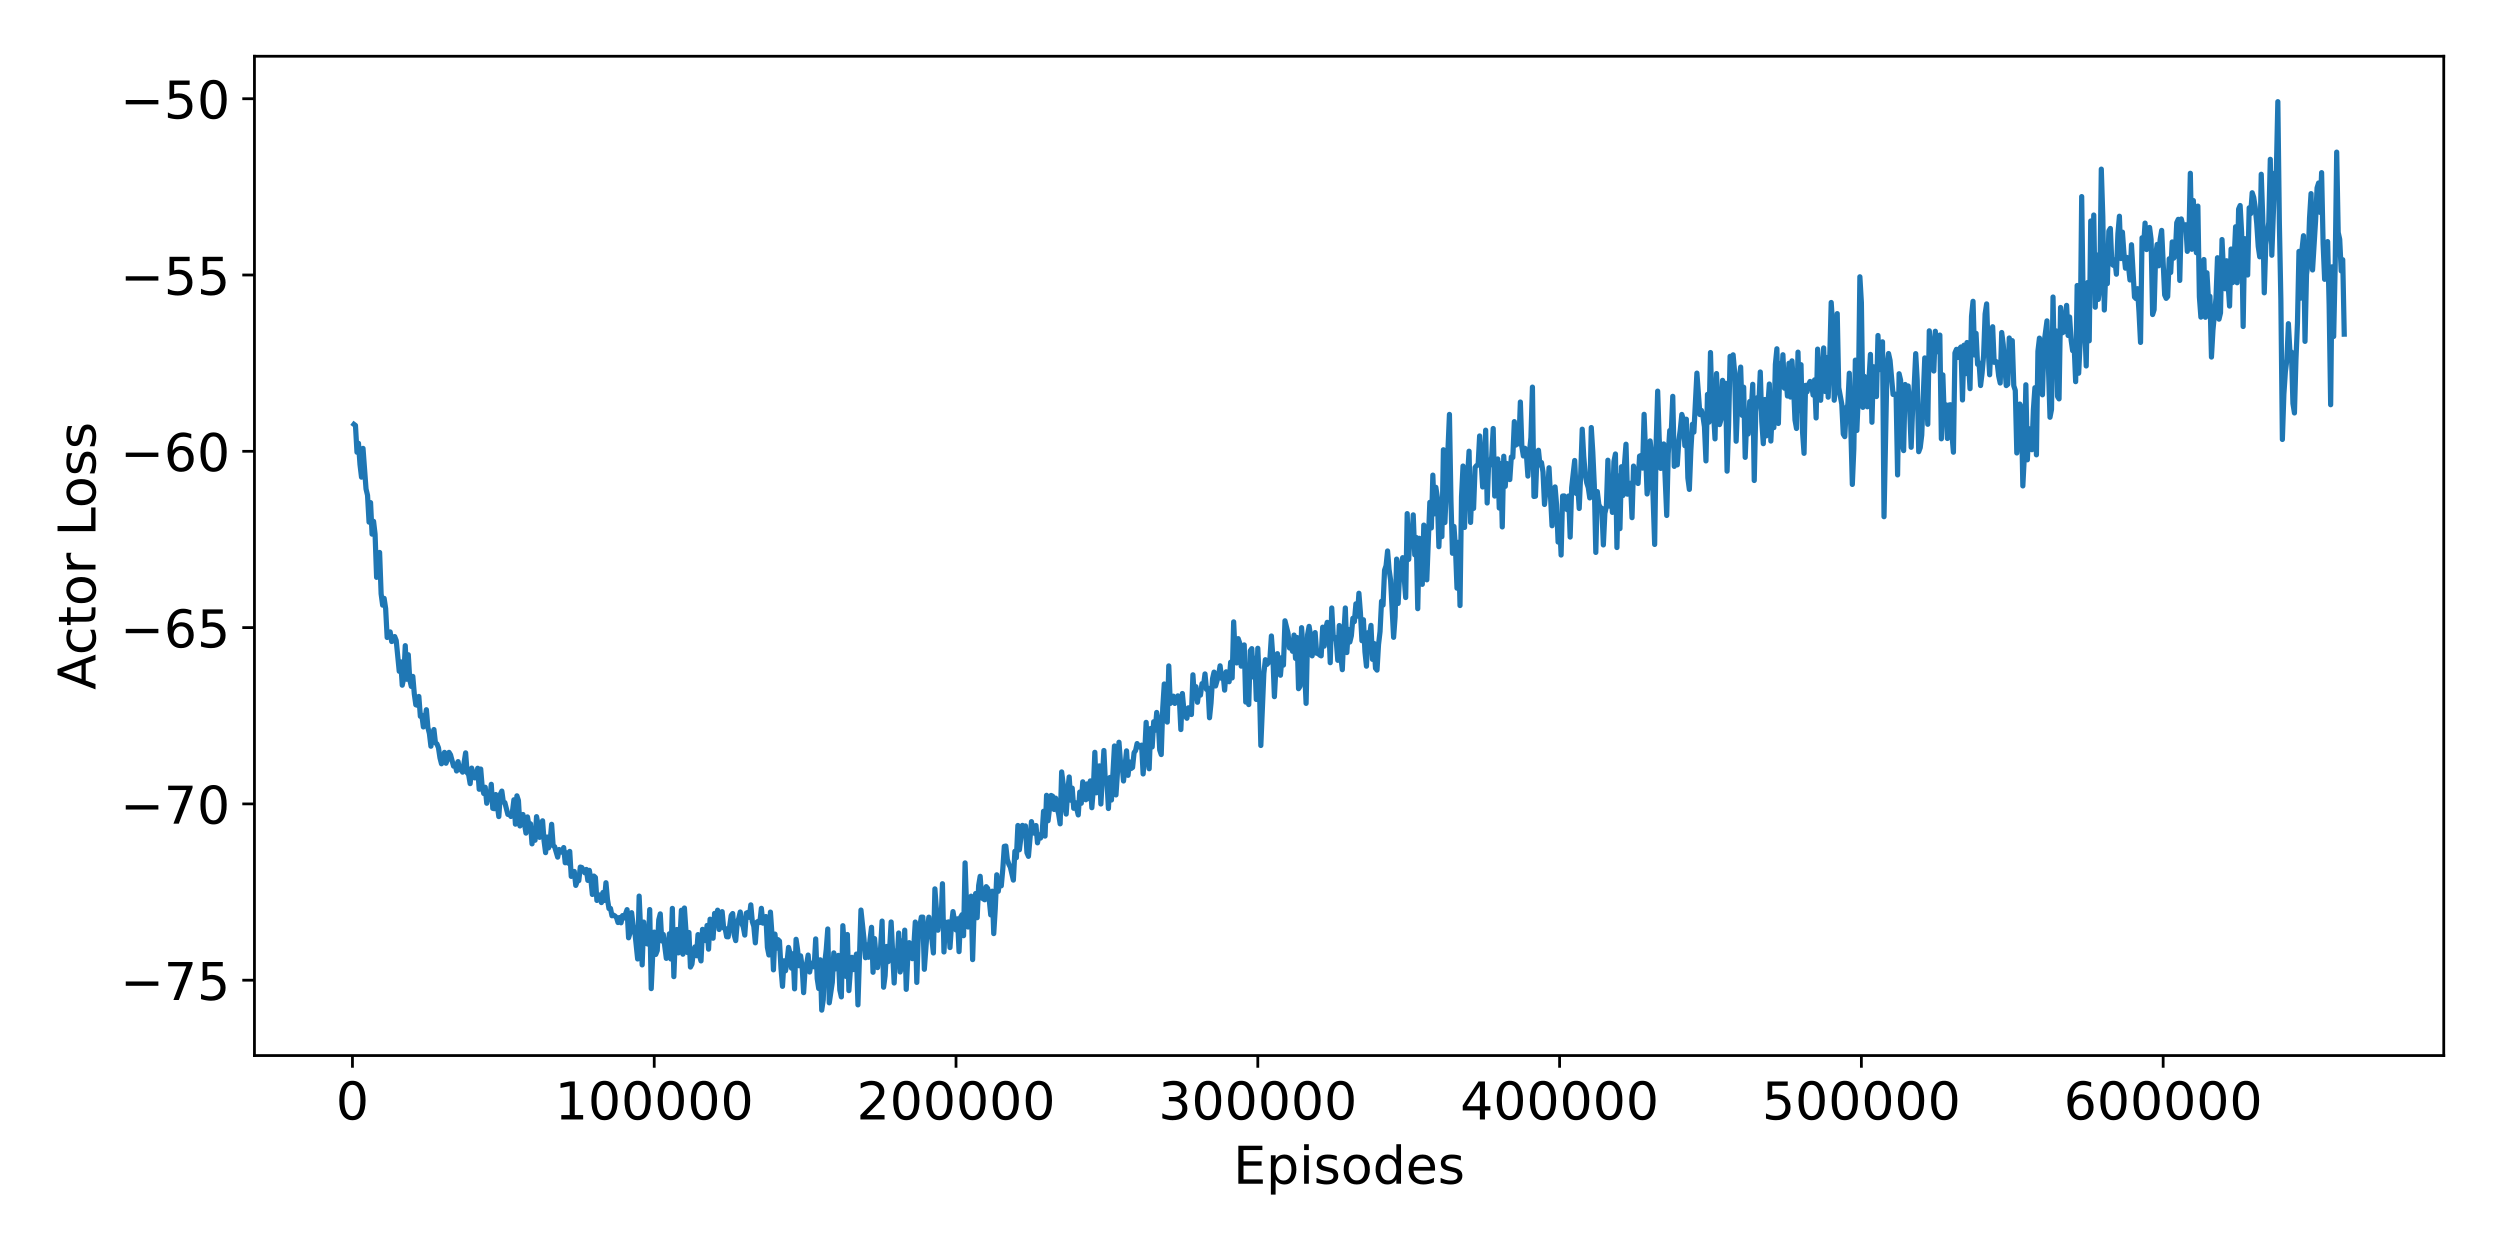
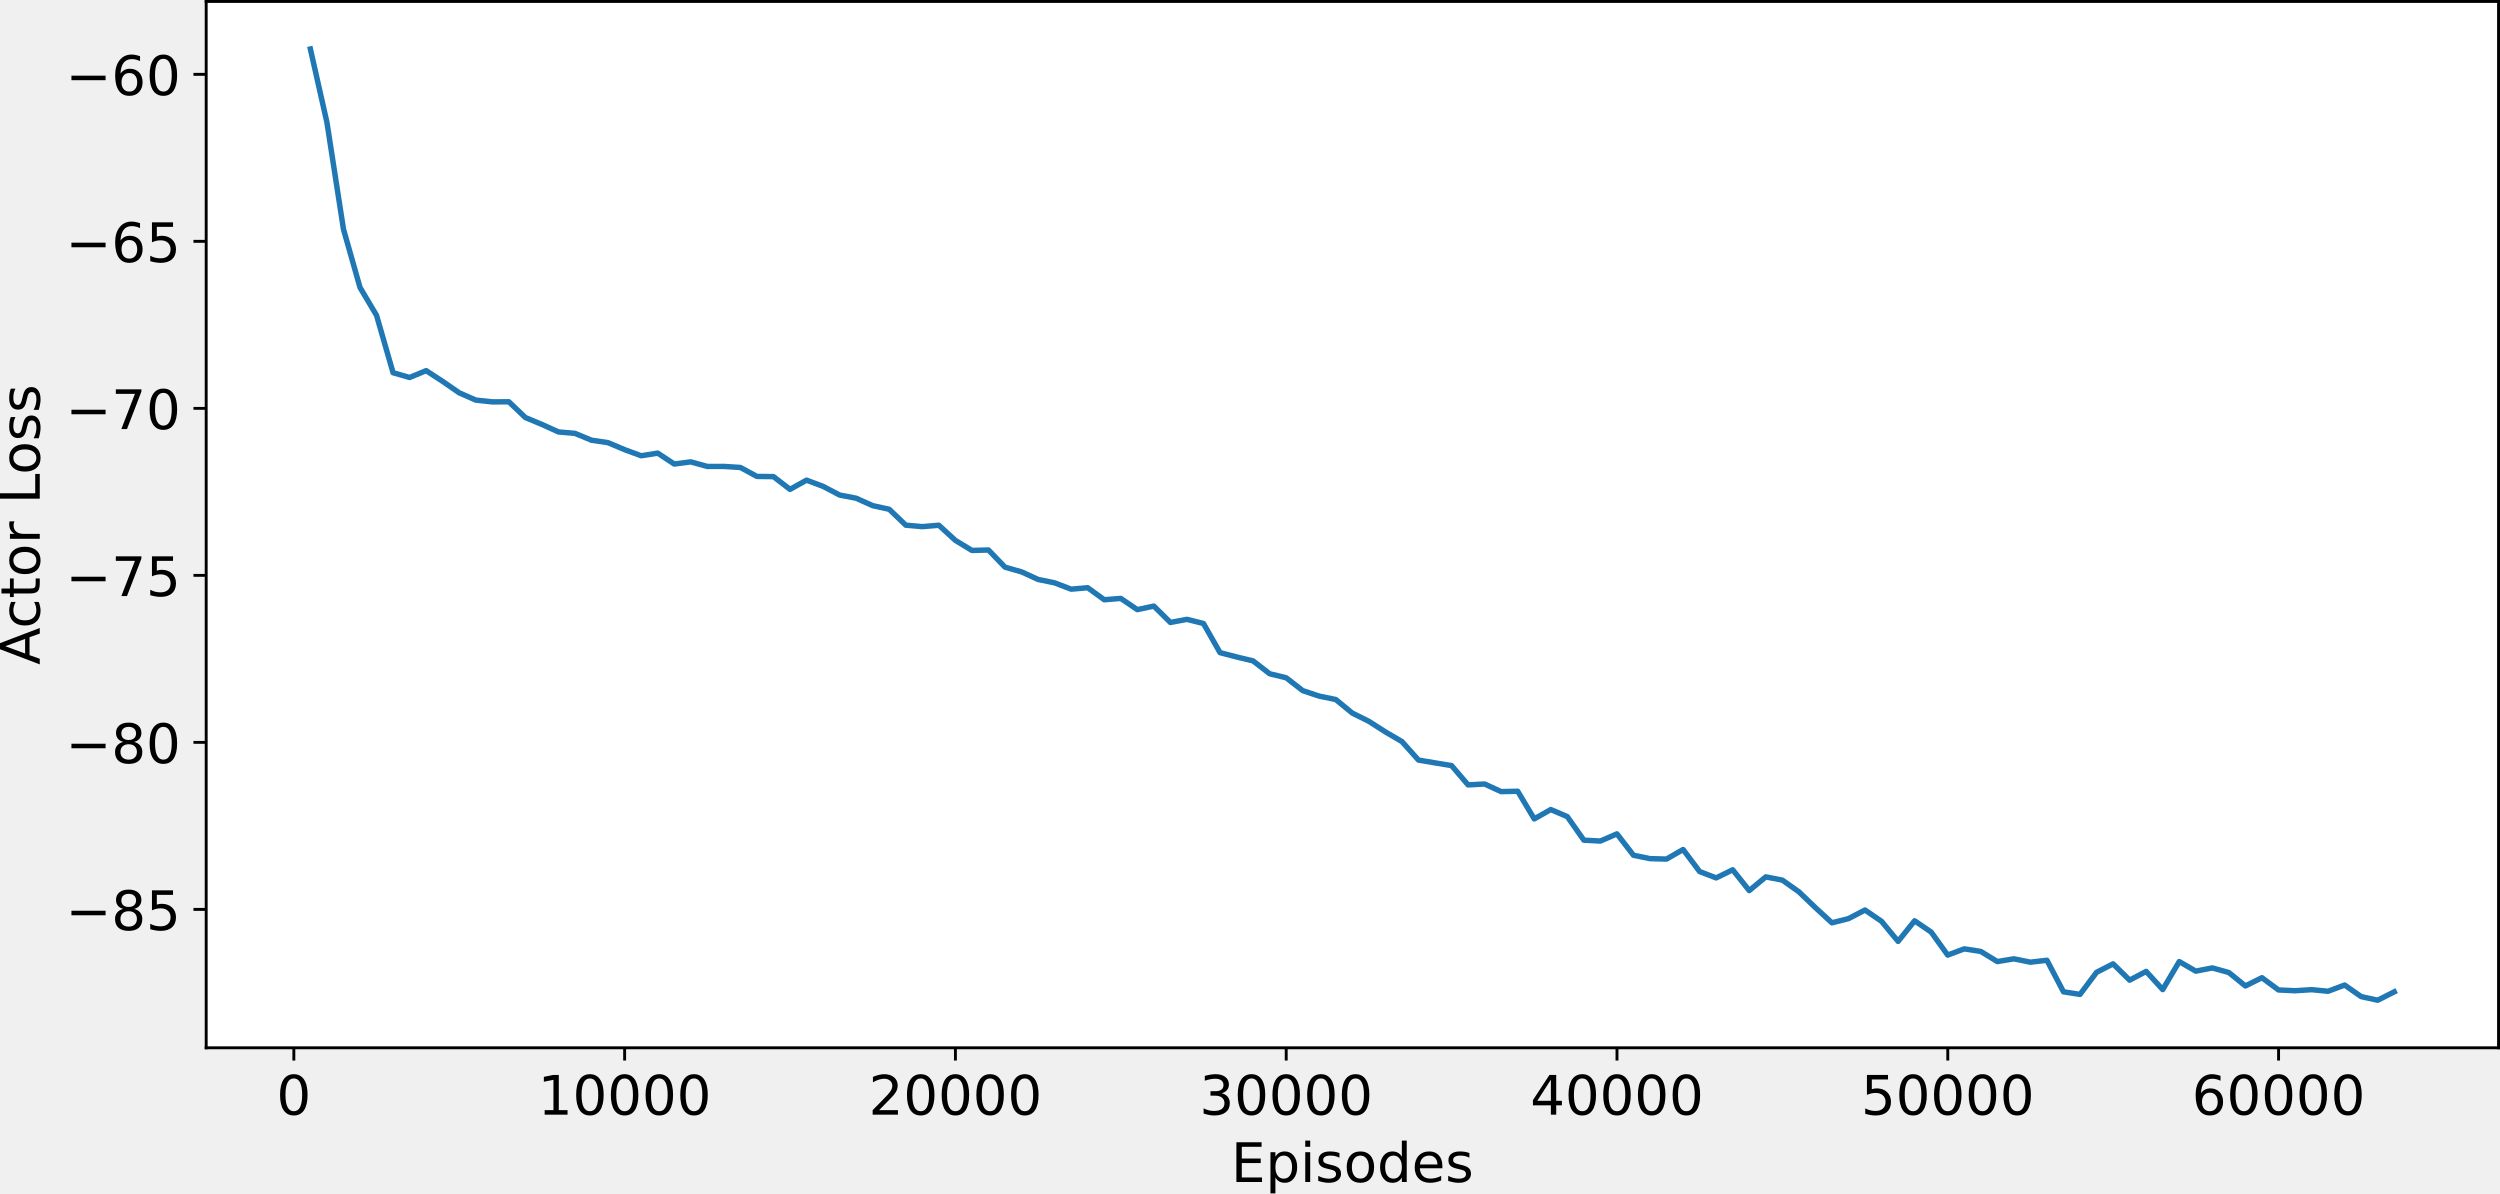
- <svg xmlns="http://www.w3.org/2000/svg" xmlns:xlink="http://www.w3.org/1999/xlink" height="360pt" version="1.1" viewBox="0 0 720 360" width="720pt">
-   <defs>
-     <style type="text/css">
+ <svg xmlns="http://www.w3.org/2000/svg" xmlns:xlink="http://www.w3.org/1999/xlink" height="328.235pt" version="1.1" viewBox="0 0 687.632 328.235" width="687.632pt">
+   <defs id="defs1">
+     <style type="text/css" id="style1">
*{stroke-linecap:butt;stroke-linejoin:round;}
  </style>
  </defs>
-   <g id="figure_1">
-     <g id="patch_1">
-       <path d="M 0 360  L 720 360  L 720 0  L 0 0  z " style="fill:#ffffff;" />
-     </g>
+   <g id="figure_1" transform="translate(-16.56839,-15.8)">
    <g id="axes_1">
      <g id="patch_2">
-         <path d="M 73.28 304  L 703.8 304  L 703.8 16.2  L 73.28 16.2  z " style="fill:#ffffff;" />
+         <path d="M 73.28,304 H 703.8 V 16.2 H 73.28 Z" style="fill:#ffffff" id="path2" />
      </g>
      <g id="matplotlib.axis_1">
        <g id="xtick_1">
          <g id="line2d_1">
-             <defs>
-               <path d="M 0 0  L 0 3.5  " id="m771499de0e" style="stroke:#000000;stroke-width:0.8;" />
+             <defs id="defs2">
+               <path d="M 0,0 V 3.5" id="m041dc083c2" style="stroke:#000000;stroke-width:0.8" />
            </defs>
-             <g>
-               <use style="stroke:#000000;stroke-width:0.8;" x="101.505" xlink:href="#m771499de0e" y="304" />
+             <g id="g2">
+               <use style="stroke:#000000;stroke-width:0.8" x="97.391" xlink:href="#m041dc083c2" y="304" id="use2" />
            </g>
          </g>
          <g id="text_1">
-             <text style="font-family:DejaVu Sans;font-size:15px;font-style:normal;font-weight:normal;text-anchor:middle;" transform="rotate(-0, 101.5054, 322.3977)" x="101.505" y="322.398">0</text>
+             <text style="font-style:normal;font-weight:normal;font-size:15px;font-family:'DejaVu Sans';text-anchor:middle" x="97.391" y="322.398" id="text2">0</text>
          </g>
        </g>
        <g id="xtick_2">
          <g id="line2d_2">
-             <g>
-               <use style="stroke:#000000;stroke-width:0.8;" x="188.42" xlink:href="#m771499de0e" y="304" />
+             <g id="g3">
+               <use style="stroke:#000000;stroke-width:0.8" x="188.375" xlink:href="#m041dc083c2" y="304" id="use3" />
            </g>
          </g>
          <g id="text_2">
-             <text style="font-family:DejaVu Sans;font-size:15px;font-style:normal;font-weight:normal;text-anchor:middle;" transform="rotate(-0, 188.4198, 322.3977)" x="188.42" y="322.398">100000</text>
+             <text style="font-style:normal;font-weight:normal;font-size:15px;font-family:'DejaVu Sans';text-anchor:middle" x="188.375" y="322.398" id="text3">10000</text>
          </g>
        </g>
        <g id="xtick_3">
          <g id="line2d_3">
-             <g>
-               <use style="stroke:#000000;stroke-width:0.8;" x="275.334" xlink:href="#m771499de0e" y="304" />
+             <g id="g4">
+               <use style="stroke:#000000;stroke-width:0.8" x="279.359" xlink:href="#m041dc083c2" y="304" id="use4" />
            </g>
          </g>
          <g id="text_3">
-             <text style="font-family:DejaVu Sans;font-size:15px;font-style:normal;font-weight:normal;text-anchor:middle;" transform="rotate(-0, 275.3341, 322.3977)" x="275.334" y="322.398">200000</text>
+             <text style="font-style:normal;font-weight:normal;font-size:15px;font-family:'DejaVu Sans';text-anchor:middle" x="279.359" y="322.398" id="text4">20000</text>
          </g>
        </g>
        <g id="xtick_4">
          <g id="line2d_4">
-             <g>
-               <use style="stroke:#000000;stroke-width:0.8;" x="362.248" xlink:href="#m771499de0e" y="304" />
+             <g id="g5">
+               <use style="stroke:#000000;stroke-width:0.8" x="370.343" xlink:href="#m041dc083c2" y="304" id="use5" />
            </g>
          </g>
          <g id="text_4">
-             <text style="font-family:DejaVu Sans;font-size:15px;font-style:normal;font-weight:normal;text-anchor:middle;" transform="rotate(-0, 362.2484, 322.3977)" x="362.248" y="322.398">300000</text>
+             <text style="font-style:normal;font-weight:normal;font-size:15px;font-family:'DejaVu Sans';text-anchor:middle" x="370.343" y="322.398" id="text5">30000</text>
          </g>
        </g>
        <g id="xtick_5">
          <g id="line2d_5">
-             <g>
-               <use style="stroke:#000000;stroke-width:0.8;" x="449.163" xlink:href="#m771499de0e" y="304" />
+             <g id="g6">
+               <use style="stroke:#000000;stroke-width:0.8" x="461.327" xlink:href="#m041dc083c2" y="304" id="use6" />
            </g>
          </g>
          <g id="text_5">
-             <text style="font-family:DejaVu Sans;font-size:15px;font-style:normal;font-weight:normal;text-anchor:middle;" transform="rotate(-0, 449.1627, 322.3977)" x="449.163" y="322.398">400000</text>
+             <text style="font-style:normal;font-weight:normal;font-size:15px;font-family:'DejaVu Sans';text-anchor:middle" x="461.327" y="322.398" id="text6">40000</text>
          </g>
        </g>
        <g id="xtick_6">
          <g id="line2d_6">
-             <g>
-               <use style="stroke:#000000;stroke-width:0.8;" x="536.077" xlink:href="#m771499de0e" y="304" />
+             <g id="g7">
+               <use style="stroke:#000000;stroke-width:0.8" x="552.311" xlink:href="#m041dc083c2" y="304" id="use7" />
            </g>
          </g>
          <g id="text_6">
-             <text style="font-family:DejaVu Sans;font-size:15px;font-style:normal;font-weight:normal;text-anchor:middle;" transform="rotate(-0, 536.0771, 322.3977)" x="536.077" y="322.398">500000</text>
+             <text style="font-style:normal;font-weight:normal;font-size:15px;font-family:'DejaVu Sans';text-anchor:middle" x="552.311" y="322.398" id="text7">50000</text>
          </g>
        </g>
        <g id="xtick_7">
          <g id="line2d_7">
-             <g>
-               <use style="stroke:#000000;stroke-width:0.8;" x="622.991" xlink:href="#m771499de0e" y="304" />
+             <g id="g8">
+               <use style="stroke:#000000;stroke-width:0.8" x="643.296" xlink:href="#m041dc083c2" y="304" id="use8" />
            </g>
          </g>
          <g id="text_7">
-             <text style="font-family:DejaVu Sans;font-size:15px;font-style:normal;font-weight:normal;text-anchor:middle;" transform="rotate(-0, 622.9914, 322.3977)" x="622.991" y="322.398">600000</text>
+             <text style="font-style:normal;font-weight:normal;font-size:15px;font-family:'DejaVu Sans';text-anchor:middle" x="643.296" y="322.398" id="text8">60000</text>
          </g>
        </g>
        <g id="text_8">
-           <text style="font-family:DejaVu Sans;font-size:15px;font-style:normal;font-weight:normal;text-anchor:middle;" transform="rotate(-0, 388.54, 340.9148)" x="388.54" y="340.915">Episodes</text>
+           <text style="font-style:normal;font-weight:normal;font-size:15px;font-family:'DejaVu Sans';text-anchor:middle" x="388.54" y="340.915" id="text9">Episodes</text>
        </g>
      </g>
      <g id="matplotlib.axis_2">
        <g id="ytick_1">
          <g id="line2d_8">
-             <defs>
-               <path d="M 0 0  L -3.5 0  " id="m1f2d06e0d1" style="stroke:#000000;stroke-width:0.8;" />
+             <defs id="defs9">
+               <path d="M 0,0 H -3.5" id="me5a8760784" style="stroke:#000000;stroke-width:0.8" />
            </defs>
-             <g>
-               <use style="stroke:#000000;stroke-width:0.8;" x="73.28" xlink:href="#m1f2d06e0d1" y="282.293" />
+             <g id="g9">
+               <use style="stroke:#000000;stroke-width:0.8" x="73.28" xlink:href="#me5a8760784" y="265.929" id="use9" />
            </g>
          </g>
          <g id="text_9">
-             <text style="font-family:DejaVu Sans;font-size:15px;font-style:normal;font-weight:normal;text-anchor:end;" transform="rotate(-0, 66.28, 287.9916)" x="66.28" y="287.992">−75</text>
+             <text style="font-style:normal;font-weight:normal;font-size:15px;font-family:'DejaVu Sans';text-anchor:end" x="66.28" y="271.628" id="text10">−85</text>
          </g>
        </g>
        <g id="ytick_2">
          <g id="line2d_9">
-             <g>
-               <use style="stroke:#000000;stroke-width:0.8;" x="73.28" xlink:href="#m1f2d06e0d1" y="231.52" />
+             <g id="g10">
+               <use style="stroke:#000000;stroke-width:0.8" x="73.28" xlink:href="#me5a8760784" y="219.993" id="use10" />
            </g>
          </g>
          <g id="text_10">
-             <text style="font-family:DejaVu Sans;font-size:15px;font-style:normal;font-weight:normal;text-anchor:end;" transform="rotate(-0, 66.28, 237.2188)" x="66.28" y="237.219">−70</text>
+             <text style="font-style:normal;font-weight:normal;font-size:15px;font-family:'DejaVu Sans';text-anchor:end" x="66.28" y="225.692" id="text11">−80</text>
          </g>
        </g>
        <g id="ytick_3">
          <g id="line2d_10">
-             <g>
-               <use style="stroke:#000000;stroke-width:0.8;" x="73.28" xlink:href="#m1f2d06e0d1" y="180.747" />
+             <g id="g11">
+               <use style="stroke:#000000;stroke-width:0.8" x="73.28" xlink:href="#me5a8760784" y="174.056" id="use11" />
            </g>
          </g>
          <g id="text_11">
-             <text style="font-family:DejaVu Sans;font-size:15px;font-style:normal;font-weight:normal;text-anchor:end;" transform="rotate(-0, 66.28, 186.446)" x="66.28" y="186.446">−65</text>
+             <text style="font-style:normal;font-weight:normal;font-size:15px;font-family:'DejaVu Sans';text-anchor:end" x="66.28" y="179.755" id="text12">−75</text>
          </g>
        </g>
        <g id="ytick_4">
          <g id="line2d_11">
-             <g>
-               <use style="stroke:#000000;stroke-width:0.8;" x="73.28" xlink:href="#m1f2d06e0d1" y="129.974" />
+             <g id="g12">
+               <use style="stroke:#000000;stroke-width:0.8" x="73.28" xlink:href="#me5a8760784" y="128.119" id="use12" />
            </g>
          </g>
          <g id="text_12">
-             <text style="font-family:DejaVu Sans;font-size:15px;font-style:normal;font-weight:normal;text-anchor:end;" transform="rotate(-0, 66.28, 135.6732)" x="66.28" y="135.673">−60</text>
+             <text style="font-style:normal;font-weight:normal;font-size:15px;font-family:'DejaVu Sans';text-anchor:end" x="66.28" y="133.818" id="text13">−70</text>
          </g>
        </g>
        <g id="ytick_5">
          <g id="line2d_12">
-             <g>
-               <use style="stroke:#000000;stroke-width:0.8;" x="73.28" xlink:href="#m1f2d06e0d1" y="79.202" />
+             <g id="g13">
+               <use style="stroke:#000000;stroke-width:0.8" x="73.28" xlink:href="#me5a8760784" y="82.183" id="use13" />
            </g>
          </g>
          <g id="text_13">
-             <text style="font-family:DejaVu Sans;font-size:15px;font-style:normal;font-weight:normal;text-anchor:end;" transform="rotate(-0, 66.28, 84.90043)" x="66.28" y="84.9">−55</text>
+             <text style="font-style:normal;font-weight:normal;font-size:15px;font-family:'DejaVu Sans';text-anchor:end" x="66.28" y="87.881" id="text14">−65</text>
          </g>
        </g>
        <g id="ytick_6">
          <g id="line2d_13">
-             <g>
-               <use style="stroke:#000000;stroke-width:0.8;" x="73.28" xlink:href="#m1f2d06e0d1" y="28.429" />
+             <g id="g14">
+               <use style="stroke:#000000;stroke-width:0.8" x="73.28" xlink:href="#me5a8760784" y="36.246" id="use14" />
            </g>
          </g>
          <g id="text_14">
-             <text style="font-family:DejaVu Sans;font-size:15px;font-style:normal;font-weight:normal;text-anchor:end;" transform="rotate(-0, 66.28, 34.12763)" x="66.28" y="34.128">−50</text>
+             <text style="font-style:normal;font-weight:normal;font-size:15px;font-family:'DejaVu Sans';text-anchor:end" x="66.28" y="41.945" id="text15">−60</text>
          </g>
        </g>
        <g id="text_15">
-           <text style="font-family:DejaVu Sans;font-size:15px;font-style:normal;font-weight:normal;text-anchor:middle;" transform="rotate(-90, 27.50344, 160.1)" x="27.503" y="160.1">Actor Loss</text>
+           <text style="font-style:normal;font-weight:normal;font-size:15px;font-family:'DejaVu Sans';text-anchor:middle" transform="rotate(-90,27.50344,160.1)" x="27.503" y="160.1" id="text16">Actor Loss</text>
        </g>
      </g>
      <g id="line2d_14">
-         <path clip-path="url(#p44a95f663c)" d="M 101.94 122.21  L 102.375 122.536  L 102.809 130.238  L 103.244 127.676  L 103.678 133.768  L 104.113 137.415  L 104.547 129.136  L 105.417 140.824  L 105.851 142.644  L 106.286 150.374  L 106.72 144.748  L 107.155 153.833  L 107.589 150.148  L 108.024 153.871  L 108.459 166.274  L 108.893 161.913  L 109.328 159.108  L 109.762 171.003  L 110.197 174.277  L 110.631 172.332  L 111.066 175.257  L 111.501 183.592  L 111.935 182.154  L 112.37 181.989  L 112.804 184.755  L 113.239 184.534  L 113.673 183.335  L 114.108 184.464  L 114.977 193.328  L 115.412 190.615  L 115.846 197.335  L 116.281 195.248  L 116.715 185.951  L 117.15 195.624  L 117.585 188.562  L 118.019 195.798  L 118.454 197.682  L 118.888 194.807  L 119.323 199.886  L 119.757 202.981  L 120.192 203.116  L 120.627 200.577  L 121.061 206.295  L 121.496 205.981  L 121.93 209.356  L 122.365 207.588  L 122.799 204.404  L 123.234 209.55  L 123.669 211.269  L 124.103 214.91  L 124.538 211.604  L 124.972 210.111  L 125.407 213.948  L 125.841 214.256  L 126.276 215.359  L 126.711 218.26  L 127.145 219.968  L 127.58 218.691  L 128.014 216.683  L 128.449 219.812  L 128.883 218.696  L 129.318 216.683  L 129.753 217.392  L 130.622 220.642  L 131.056 220.067  L 131.491 222.038  L 131.925 219.349  L 132.36 221.667  L 132.795 221.644  L 133.229 222.377  L 134.098 216.825  L 134.533 222.519  L 134.967 223.085  L 135.402 225.682  L 135.837 221.215  L 136.271 222.837  L 136.706 224.024  L 137.14 223.958  L 137.575 221.263  L 138.009 227.307  L 138.444 221.49  L 138.879 226.71  L 139.313 228.522  L 139.748 226.736  L 140.182 231.333  L 140.617 229.272  L 141.051 230.166  L 141.486 225.885  L 141.921 232.802  L 142.355 232.903  L 142.79 228.831  L 143.659 235.172  L 144.093 228.731  L 144.528 227.837  L 144.963 231.012  L 145.397 231.155  L 146.266 234.548  L 146.701 234.418  L 147.135 235.136  L 147.57 233.882  L 148.005 230.34  L 148.439 237.358  L 148.874 229.2  L 149.308 230.543  L 149.743 237.874  L 150.177 235.404  L 150.612 234.575  L 151.481 239.934  L 151.916 235.275  L 152.35 237.763  L 152.785 237.254  L 153.219 243.028  L 153.654 238.624  L 154.089 241.991  L 154.523 235.199  L 154.958 237.463  L 155.392 241.156  L 155.827 238.128  L 156.261 236.393  L 156.696 242.208  L 157.131 245.561  L 157.565 241.07  L 158 244.184  L 158.434 242.297  L 158.869 237.404  L 159.303 243.521  L 159.738 243.853  L 160.607 246.852  L 161.042 244.657  L 161.476 245.342  L 161.911 245.453  L 162.345 244.105  L 162.78 248.473  L 163.215 245.606  L 163.649 248.591  L 164.084 245.205  L 164.518 252.397  L 164.953 252.016  L 165.387 250.976  L 165.822 254.989  L 166.257 253.768  L 166.691 253.62  L 167.126 249.719  L 167.56 249.852  L 168.429 251.367  L 168.864 250.397  L 169.299 253.553  L 169.733 250.664  L 170.168 253.256  L 170.602 257.604  L 171.037 252.312  L 171.471 252.709  L 171.906 259.326  L 172.341 257.725  L 172.775 257.77  L 173.21 259.942  L 173.644 257.034  L 174.079 259.328  L 174.513 254.227  L 174.948 259.023  L 175.383 261.656  L 175.817 261.628  L 176.252 263.736  L 176.686 263.549  L 177.121 263.817  L 177.555 264.263  L 177.99 265.687  L 178.425 264.243  L 178.859 265.767  L 179.294 263.691  L 179.728 264.393  L 180.597 261.978  L 181.032 270.087  L 181.467 268.611  L 181.901 262.855  L 182.336 266.49  L 182.77 267.791  L 183.639 276.183  L 184.074 258.076  L 184.943 277.889  L 185.378 265.559  L 185.812 271.641  L 186.681 271.906  L 187.116 261.955  L 187.551 284.721  L 187.985 274.918  L 188.42 268.455  L 188.854 274.878  L 189.289 273.761  L 189.723 264.911  L 190.158 263.2  L 190.593 270.989  L 191.027 269.125  L 191.896 276.008  L 192.331 274.21  L 192.765 268.948  L 193.2 276.185  L 193.635 261.621  L 194.069 281.268  L 194.504 269.545  L 194.938 267.698  L 195.373 274.426  L 195.807 270.722  L 196.242 262.153  L 196.677 274.813  L 197.111 261.511  L 197.98 274.326  L 198.415 268.563  L 198.849 278.508  L 199.284 277.664  L 199.719 273.859  L 200.153 272.709  L 200.588 275.248  L 201.022 269.17  L 201.457 275.241  L 201.891 276.74  L 202.326 267.655  L 202.761 268.784  L 203.195 270.891  L 203.63 266.536  L 204.064 273.358  L 204.499 264.73  L 204.933 268.821  L 205.368 270.206  L 205.803 263.057  L 206.237 266.428  L 206.672 262.131  L 207.106 267.69  L 207.541 265.645  L 207.975 262.559  L 208.41 267.252  L 208.845 267.384  L 209.279 269.771  L 209.714 269.809  L 210.583 263.639  L 211.017 263.101  L 211.452 269.245  L 211.887 270.897  L 212.321 265.692  L 212.756 264.509  L 213.19 262.659  L 213.625 265.945  L 214.059 266.94  L 214.494 269.302  L 214.929 262.989  L 215.363 262.785  L 215.798 264.204  L 216.232 260.605  L 216.667 265.435  L 217.101 266.791  L 217.536 271.534  L 217.971 265.584  L 218.405 265.311  L 218.84 265.695  L 219.274 261.603  L 219.709 265.865  L 220.143 265.413  L 220.578 263.967  L 221.013 272.858  L 221.447 275.035  L 221.882 262.686  L 222.316 268.91  L 222.751 279.315  L 223.185 269.023  L 223.62 273.099  L 224.055 270.617  L 224.489 271.033  L 224.924 278.862  L 225.358 284.064  L 225.793 276.706  L 226.227 279.581  L 226.662 277.055  L 227.097 272.859  L 227.531 274.548  L 227.966 278.831  L 228.4 274.681  L 228.835 284.788  L 229.269 270.521  L 229.704 273.516  L 230.139 278.131  L 230.573 275.282  L 231.008 278.226  L 231.442 285.88  L 231.877 278.883  L 232.311 277.682  L 232.746 275.061  L 233.181 279.938  L 233.615 277.402  L 234.05 277.433  L 234.484 278.442  L 234.919 270.411  L 235.353 281.823  L 235.788 284.687  L 236.223 276.423  L 236.657 290.918  L 237.092 287.922  L 237.526 277.261  L 237.961 273.433  L 238.395 267.549  L 238.83 288.808  L 239.699 282.933  L 240.134 274.434  L 240.568 279.052  L 241.003 277.465  L 241.437 275.158  L 241.872 285.134  L 242.307 287.105  L 242.741 266.605  L 243.176 272.896  L 243.61 281.186  L 244.045 269.14  L 244.48 285.29  L 244.914 279.336  L 245.349 275.713  L 245.783 279.236  L 246.652 274.777  L 247.087 289.399  L 247.956 262.1  L 248.825 270.409  L 249.26 275.825  L 249.694 272.11  L 250.129 275.695  L 250.564 270.638  L 250.998 267.064  L 251.433 280.015  L 251.867 270.316  L 252.302 275.516  L 252.736 278.667  L 253.171 274.46  L 253.606 273.172  L 254.04 265.274  L 254.475 284.32  L 254.909 281.029  L 255.344 272.586  L 255.778 276.958  L 256.213 273.311  L 256.648 265.532  L 257.517 283.103  L 257.951 273.886  L 258.386 276.832  L 258.82 268.709  L 259.255 279.931  L 259.69 270.969  L 260.124 279.097  L 260.559 267.884  L 260.993 284.935  L 261.428 275.893  L 261.862 271.483  L 262.297 273.515  L 262.732 276.093  L 263.166 272.765  L 263.601 265.549  L 264.035 282.933  L 264.47 269.609  L 265.339 264.132  L 265.774 264.128  L 266.208 279.16  L 267.077 267.263  L 267.512 264.145  L 267.946 269.137  L 268.381 270.412  L 268.816 274.456  L 269.25 255.998  L 270.119 267.898  L 270.554 263.775  L 270.988 266.504  L 271.423 254.519  L 271.858 274.162  L 272.292 265.577  L 272.727 269.314  L 273.161 265.508  L 273.596 272.896  L 274.03 266.374  L 274.465 262.54  L 275.334 267.827  L 275.769 264.622  L 276.203 274.065  L 276.638 264.199  L 277.072 263.433  L 277.507 269.48  L 277.942 248.514  L 278.376 260.96  L 278.811 266.981  L 279.245 265.328  L 279.68 258.103  L 280.114 276.367  L 280.549 262.145  L 280.984 257.337  L 281.418 264.294  L 281.853 255.022  L 282.287 252.383  L 282.722 258.571  L 283.591 259.133  L 284.026 255.36  L 284.46 255.877  L 284.895 259.057  L 285.329 263.484  L 285.764 256.671  L 286.198 268.874  L 286.633 261.774  L 287.068 251.945  L 287.502 256.696  L 287.937 253.336  L 288.371 255.12  L 288.806 250.303  L 289.24 243.749  L 289.675 243.664  L 290.11 247.539  L 290.544 248.9  L 290.979 249.754  L 291.848 253.471  L 292.282 245.184  L 292.717 247.012  L 293.152 237.74  L 293.586 244.739  L 294.455 237.71  L 294.89 239.928  L 295.324 237.858  L 295.759 245.612  L 296.194 246.625  L 297.063 236.631  L 297.497 239.06  L 297.932 239.979  L 298.366 237.76  L 298.801 242.736  L 299.236 240.405  L 299.67 241.363  L 300.105 240.4  L 300.539 233.649  L 300.974 240.794  L 301.408 229.053  L 301.843 236.373  L 302.712 229.091  L 303.147 229.31  L 303.581 233.128  L 304.016 229.865  L 304.45 232.743  L 304.885 234.441  L 305.32 237.265  L 305.754 222.315  L 306.189 225.799  L 306.623 232.113  L 307.058 234.455  L 307.492 227.954  L 307.927 223.771  L 308.362 230.462  L 308.796 226.983  L 309.231 232.79  L 309.665 231.154  L 310.534 234.697  L 310.969 228.117  L 311.404 231.346  L 311.838 225.168  L 312.273 226.635  L 312.707 230.332  L 313.142 225.751  L 313.576 230.008  L 314.011 224.909  L 314.446 232.62  L 314.88 227.295  L 315.315 216.668  L 315.749 228.327  L 316.184 228.116  L 316.618 220.573  L 317.053 231.547  L 317.922 216.145  L 318.357 225.498  L 318.791 224.83  L 319.226 232.853  L 319.66 223.909  L 320.095 230.408  L 320.964 214.838  L 321.399 228.936  L 321.833 222.44  L 322.268 213.769  L 322.702 219.553  L 323.137 219.961  L 323.572 224.921  L 324.441 216.253  L 324.875 223.293  L 325.31 219.438  L 325.744 221.338  L 326.179 221.031  L 326.614 216.754  L 327.048 216.167  L 327.483 214.149  L 327.917 214.87  L 328.352 215.223  L 328.786 214.604  L 329.221 222.896  L 329.656 217.359  L 330.09 208.043  L 330.525 217.115  L 330.959 221.403  L 331.394 209.804  L 331.828 215.122  L 332.263 207.865  L 332.698 210.32  L 333.132 205.183  L 333.567 207.603  L 334.001 216.002  L 334.436 217.308  L 334.87 203.926  L 335.305 196.991  L 335.74 204.127  L 336.174 207.962  L 336.609 191.782  L 337.043 202.584  L 337.912 200.497  L 338.347 202.583  L 338.782 201.243  L 339.216 200.413  L 339.651 201.249  L 340.085 210.109  L 340.52 199.736  L 340.954 204.436  L 341.389 206.241  L 341.824 206.858  L 342.258 203.851  L 343.127 205.783  L 343.562 194.346  L 343.996 201.047  L 344.431 197.766  L 344.866 202.248  L 345.3 199.022  L 345.735 200.188  L 346.169 196.894  L 346.604 197.553  L 347.038 194.094  L 347.473 198.555  L 347.908 198.195  L 348.342 206.713  L 348.777 202.451  L 349.211 195.472  L 349.646 193.574  L 350.08 197.558  L 350.95 194.46  L 351.384 191.756  L 351.819 195.354  L 352.253 194.169  L 352.688 198.754  L 353.122 193.489  L 353.557 195.602  L 353.992 196.334  L 354.426 190.728  L 354.861 195.242  L 355.295 179.099  L 355.73 188.69  L 356.164 190.932  L 356.599 183.929  L 357.034 185.222  L 357.468 191.851  L 357.903 191.271  L 358.337 185.74  L 358.772 202.197  L 359.206 191.875  L 359.641 202.918  L 360.076 187.431  L 360.51 186.808  L 360.945 194.981  L 361.379 189.582  L 361.814 201.443  L 362.248 186.706  L 362.683 196.491  L 363.118 214.7  L 363.987 193.949  L 364.421 189.995  L 364.856 191.365  L 365.29 190.895  L 365.725 189.888  L 366.16 183.166  L 366.594 189.38  L 367.029 200.634  L 367.463 192.339  L 367.898 188.259  L 368.332 193.632  L 368.767 194.469  L 369.202 189.373  L 369.636 191.544  L 370.071 178.79  L 370.94 182.309  L 371.374 186.617  L 371.809 186.008  L 372.244 187.567  L 372.678 182.9  L 373.113 189.618  L 373.547 183.605  L 373.982 198.342  L 374.416 197.659  L 374.851 180.768  L 375.72 192.932  L 376.155 202.571  L 376.589 182.761  L 377.024 180.397  L 377.458 183.174  L 377.893 188.883  L 378.328 186.29  L 378.762 182.185  L 379.197 188.144  L 379.631 188.15  L 380.066 188.656  L 380.5 188.887  L 380.935 180.63  L 381.37 186.091  L 381.804 181.01  L 382.239 179.234  L 382.673 180.146  L 383.108 190.856  L 383.542 175.1  L 383.977 183.442  L 384.412 183.523  L 384.846 184.62  L 385.281 190.17  L 385.715 180.155  L 386.15 189.072  L 386.584 192.868  L 387.019 182.561  L 387.454 175.098  L 387.888 187.935  L 388.323 181.264  L 388.757 184.895  L 389.192 183.091  L 389.626 178.064  L 390.061 179.033  L 390.496 173.906  L 390.93 177.458  L 391.365 170.86  L 391.799 176.414  L 392.234 184.522  L 392.668 178.492  L 393.103 187.695  L 393.538 191.862  L 393.972 182.221  L 394.407 183.228  L 394.841 180.115  L 395.276 189.891  L 395.71 185.312  L 396.145 192.45  L 396.58 192.995  L 397.014 185.643  L 397.449 181.912  L 397.883 173.168  L 398.318 174.262  L 398.752 164.224  L 399.187 162.919  L 399.622 158.684  L 400.056 164.039  L 400.491 167.059  L 401.36 183.551  L 401.794 177.635  L 402.229 161.025  L 402.664 173.791  L 403.098 164.964  L 403.967 160.613  L 404.836 172.09  L 405.271 147.924  L 405.706 161.103  L 406.14 152.651  L 406.575 156.688  L 407.009 148.283  L 407.444 159.79  L 407.878 154.791  L 408.313 175.3  L 408.748 155.034  L 409.182 167.394  L 409.617 168.291  L 410.051 151.229  L 410.486 166.428  L 410.92 166.992  L 411.79 144.678  L 412.224 152.053  L 412.659 136.838  L 413.093 147.99  L 413.528 140.353  L 413.962 143.288  L 414.397 157.443  L 414.832 146.015  L 415.266 154.543  L 415.701 129.533  L 416.135 150.488  L 417.439 119.352  L 417.874 144.204  L 418.308 159.343  L 418.743 151.615  L 419.177 157.907  L 419.612 169.395  L 420.046 156.183  L 420.481 174.394  L 420.916 143.041  L 421.35 134.223  L 421.785 151.902  L 422.219 138.419  L 422.654 137.298  L 423.088 129.95  L 423.523 150.457  L 423.958 139.913  L 424.392 146.42  L 424.827 134.621  L 425.261 134.07  L 425.696 133.927  L 426.13 125.557  L 427 140.247  L 427.434 136.973  L 427.869 123.889  L 428.303 144.857  L 428.738 133.213  L 429.172 133.911  L 429.607 131.542  L 430.042 123.41  L 430.476 142.866  L 430.911 132.916  L 431.345 132.183  L 431.78 146.308  L 432.214 133.468  L 432.649 151.755  L 433.084 131.398  L 433.518 140.065  L 433.953 133.486  L 434.387 133.858  L 434.822 138.116  L 435.256 131.624  L 435.691 131.749  L 436.126 121.428  L 436.56 128.18  L 436.995 124.235  L 437.429 127.826  L 437.864 115.785  L 438.298 128.623  L 438.733 131.316  L 439.168 129.108  L 439.602 130.874  L 440.037 137.115  L 440.471 130.344  L 440.906 125.979  L 441.34 111.49  L 441.775 142.985  L 442.21 142.899  L 442.644 131.595  L 443.079 129.673  L 443.513 133.942  L 443.948 133.218  L 444.382 135.922  L 444.817 145.284  L 445.252 141.005  L 445.686 142.063  L 446.121 134.719  L 446.99 151.416  L 447.424 141.574  L 447.859 140.237  L 448.294 145.391  L 448.728 156.103  L 449.163 149.98  L 449.597 159.85  L 450.032 142.861  L 450.466 142.819  L 450.901 145.413  L 451.336 146.789  L 451.77 142.849  L 452.205 154.674  L 452.639 140.426  L 453.508 132.621  L 453.943 142.114  L 454.378 139.785  L 454.812 146.442  L 455.247 136.397  L 455.681 123.614  L 456.116 131.458  L 456.55 136.56  L 456.985 139.084  L 457.42 140.42  L 457.854 143.396  L 458.289 123.137  L 458.723 130.158  L 459.158 139.657  L 459.592 159.095  L 460.027 141.581  L 460.462 145.319  L 460.896 146.213  L 461.331 146.387  L 461.765 156.938  L 462.2 147.859  L 462.634 145.913  L 463.069 132.542  L 463.504 145.757  L 463.938 139.718  L 464.373 147.57  L 464.807 132.96  L 465.242 130.748  L 465.676 157.688  L 466.111 137.058  L 466.546 152.24  L 466.98 134.418  L 467.415 142.697  L 467.849 133.705  L 468.284 127.937  L 468.718 142.324  L 469.153 139.299  L 469.588 139.167  L 470.022 149.086  L 470.457 134.233  L 470.891 136.21  L 471.326 137.366  L 471.76 139.242  L 472.195 131.359  L 472.63 131.175  L 473.064 134.812  L 473.499 119.329  L 474.368 142.262  L 474.802 138.327  L 475.237 126.991  L 475.672 130.982  L 476.541 156.798  L 476.975 127.38  L 477.41 112.651  L 477.844 126.151  L 478.279 134.903  L 479.148 127.86  L 480.017 148.452  L 480.452 130.639  L 480.886 124.001  L 481.321 124.48  L 481.756 114.148  L 482.19 134.313  L 482.625 130.706  L 483.059 133.881  L 483.494 127.034  L 483.928 123.682  L 484.363 119.358  L 484.798 120.807  L 485.232 128.35  L 485.667 120.737  L 486.101 137.634  L 486.536 140.95  L 486.97 129.681  L 487.405 122.188  L 487.84 124.449  L 488.709 107.459  L 489.578 119.399  L 490.012 118.21  L 490.447 119.906  L 490.882 122.915  L 491.316 132.739  L 491.751 113.587  L 492.185 121.589  L 492.62 101.531  L 493.054 117.536  L 493.489 118.607  L 493.924 126.397  L 494.358 107.586  L 494.793 118.232  L 495.227 122.281  L 495.662 120.81  L 496.096 109.541  L 496.531 111.783  L 496.966 110.392  L 497.4 135.69  L 497.835 122.542  L 498.269 102.622  L 498.704 108.374  L 499.138 102.192  L 499.573 107.212  L 500.008 127.073  L 500.442 116.233  L 500.877 109.431  L 501.311 105.722  L 501.746 119.623  L 502.18 111.516  L 502.615 131.716  L 503.05 121.101  L 503.484 124.99  L 503.919 115.641  L 504.353 118.228  L 504.788 110.689  L 505.222 138.382  L 505.657 118.553  L 506.092 114.539  L 506.526 116.863  L 506.961 107.134  L 507.395 121.45  L 507.83 127.781  L 508.264 115.063  L 508.699 125.526  L 509.134 116.907  L 509.568 110.601  L 510.003 127.021  L 510.437 118.243  L 510.872 123.159  L 511.306 104.973  L 511.741 100.451  L 512.176 121.958  L 512.61 104.689  L 513.045 111.178  L 513.479 102.169  L 513.914 111.797  L 514.348 108.517  L 514.783 114.05  L 515.218 104.623  L 515.652 114.343  L 516.087 103.933  L 516.521 110.796  L 516.956 120.943  L 517.39 123.402  L 517.825 101.421  L 518.26 118.242  L 518.694 105.031  L 519.129 124.416  L 519.563 130.555  L 519.998 110.986  L 520.432 112.831  L 520.867 110.742  L 521.302 109.859  L 521.736 110.611  L 522.171 113.779  L 522.605 109.409  L 523.04 120.37  L 523.474 100.552  L 523.909 113.403  L 524.344 115.284  L 525.213 100.206  L 525.647 112.745  L 526.082 102.971  L 526.516 114.387  L 526.951 103.514  L 527.386 87.119  L 527.82 93.896  L 528.255 115.263  L 528.689 110.671  L 529.124 90.326  L 529.558 111.633  L 530.428 116.377  L 530.862 125.038  L 531.297 125.75  L 531.731 117.428  L 532.166 116.694  L 532.601 107.493  L 533.47 139.512  L 533.904 129.26  L 534.339 103.723  L 534.773 123.971  L 535.208 113.655  L 535.643 79.72  L 536.077 87.139  L 536.512 117.321  L 536.946 108.409  L 537.381 111.453  L 537.815 117.159  L 538.685 102.068  L 539.119 121.612  L 539.554 105.619  L 539.988 107.522  L 540.423 114.2  L 540.857 96.626  L 541.292 106.45  L 542.161 98.447  L 542.596 148.807  L 543.465 105.217  L 543.899 101.817  L 544.334 103.798  L 545.203 113.605  L 545.638 113.454  L 546.072 113.598  L 546.507 136.774  L 546.941 107.64  L 547.376 109.496  L 547.811 127.462  L 548.245 129.77  L 548.68 110.733  L 549.114 114.386  L 549.549 111.154  L 549.983 117.714  L 550.418 128.815  L 550.853 117.223  L 551.287 111.186  L 551.722 101.851  L 552.156 109.512  L 552.591 130.089  L 553.025 128.905  L 553.46 125.285  L 554.329 103.081  L 554.764 111.277  L 555.198 122.193  L 555.633 95.279  L 556.067 99.522  L 556.502 99.955  L 556.937 106.854  L 557.371 95.403  L 557.806 101.313  L 558.24 97.027  L 558.675 96.502  L 559.109 126.378  L 559.544 107.966  L 559.979 121.039  L 560.413 116.581  L 560.848 126.281  L 561.282 116.657  L 561.717 116.563  L 562.151 125.137  L 562.586 130.232  L 563.021 101.656  L 563.455 100.612  L 563.89 102.947  L 564.324 100.479  L 564.759 99.928  L 565.193 115.187  L 565.628 99.419  L 566.063 107.618  L 566.497 98.648  L 566.932 104.332  L 567.366 111.932  L 567.801 91.064  L 568.235 86.778  L 568.67 102.235  L 569.105 96.01  L 569.539 104.923  L 569.974 104.53  L 570.408 111.031  L 570.843 107.407  L 571.277 102.363  L 571.712 90.435  L 572.147 87.527  L 572.581 100.132  L 573.016 107.933  L 573.45 97.241  L 573.885 94.104  L 574.319 104.346  L 574.754 104.039  L 575.189 104.433  L 575.623 108.312  L 576.058 110.312  L 576.492 95.763  L 576.927 99.199  L 577.796 111.048  L 578.231 110.687  L 578.665 97.343  L 579.1 101.843  L 579.534 98.108  L 579.969 111.098  L 580.403 112.43  L 580.838 130.455  L 581.273 125.717  L 581.707 116.375  L 582.142 117.305  L 582.576 139.946  L 583.011 131.376  L 583.445 110.817  L 583.88 132.425  L 584.315 123.452  L 584.749 124.362  L 585.184 129.514  L 585.618 117.923  L 586.053 111.662  L 586.487 130.99  L 586.922 101.169  L 587.357 97.384  L 587.791 103.696  L 588.226 113.703  L 588.66 99.044  L 589.529 92.413  L 590.399 120.174  L 590.833 117.912  L 591.268 85.546  L 591.702 106.784  L 592.137 95.287  L 592.571 114.196  L 593.006 114.881  L 593.441 88.552  L 593.875 95.885  L 594.31 95.638  L 595.179 87.951  L 595.613 96.616  L 596.048 91.31  L 596.483 97.938  L 596.917 100.981  L 597.352 99.633  L 597.786 109.917  L 598.221 82.231  L 598.655 107.493  L 599.09 98.387  L 599.525 56.618  L 599.959 87.877  L 600.394 93.5  L 600.828 105.399  L 601.263 81.352  L 601.697 98.147  L 602.132 63.654  L 602.567 83.63  L 603.001 61.928  L 603.436 88.476  L 603.87 73.428  L 604.305 86.229  L 604.739 82.662  L 605.174 48.712  L 605.609 62.39  L 606.043 89.278  L 606.478 77.714  L 606.912 81.685  L 607.347 66.53  L 607.781 65.796  L 608.216 76.011  L 608.651 76.42  L 609.085 74.802  L 609.52 78.969  L 609.954 67.377  L 610.389 62.276  L 610.823 74.46  L 611.258 66.858  L 611.693 72.914  L 612.127 77.232  L 612.562 74.152  L 612.996 76.593  L 613.431 80.63  L 613.865 70.49  L 614.735 85.552  L 615.169 85.992  L 615.604 83.135  L 616.038 89.972  L 616.473 98.617  L 616.907 68.489  L 617.342 71.086  L 617.777 64.251  L 618.211 71.871  L 619.08 65.505  L 619.515 68.942  L 619.949 90.586  L 620.384 89.2  L 620.819 73.667  L 621.253 70.398  L 621.688 76.548  L 622.122 69.01  L 622.557 66.359  L 623.426 84.955  L 623.861 85.925  L 624.295 85.41  L 624.73 74.533  L 625.164 78.475  L 625.599 69.686  L 626.033 74.347  L 626.468 73.618  L 626.903 64.133  L 627.337 63.174  L 627.772 80.764  L 628.206 63.056  L 628.641 64.915  L 629.075 64.916  L 629.51 64.728  L 629.945 72.389  L 630.379 69.2  L 630.814 49.91  L 631.248 71.795  L 631.683 57.756  L 632.552 72.79  L 632.987 59.37  L 633.421 85.488  L 633.856 91.334  L 634.29 75.988  L 634.725 74.749  L 635.159 91.38  L 635.594 78.567  L 636.029 85.985  L 636.463 85.352  L 636.898 102.826  L 637.332 95.064  L 638.201 85.863  L 638.636 74.227  L 639.071 91.919  L 639.505 90.11  L 639.94 68.992  L 640.374 78.359  L 640.809 83.157  L 641.243 75.1  L 642.113 88.146  L 642.547 71.722  L 642.982 81.397  L 643.416 74.966  L 643.851 65.313  L 644.285 81.432  L 644.72 60.212  L 645.155 59.19  L 645.589 67.004  L 646.024 94.031  L 646.458 68.725  L 646.893 74.943  L 647.327 79.199  L 647.762 59.851  L 648.197 61.531  L 648.631 55.514  L 649.066 56.845  L 649.5 59.687  L 649.935 64.307  L 650.369 70.973  L 650.804 73.964  L 651.239 50.191  L 651.673 62.812  L 652.108 84.328  L 652.542 70.461  L 653.411 64.02  L 653.846 45.884  L 654.281 73.511  L 655.15 49.848  L 655.584 49.516  L 656.019 29.282  L 656.453 64.084  L 656.888 86.353  L 657.323 126.566  L 657.757 113.525  L 658.192 106.982  L 658.626 103.508  L 659.061 93.221  L 659.495 101.289  L 659.93 101.385  L 660.365 116.203  L 660.799 118.928  L 661.234 103.558  L 661.668 93.047  L 662.103 72.405  L 662.537 85.88  L 662.972 71.916  L 663.407 67.891  L 663.841 98.311  L 664.276 79.048  L 664.71 75.52  L 665.145 62.793  L 665.579 55.766  L 666.014 77.746  L 666.883 63.619  L 667.318 54.114  L 667.752 52.707  L 668.187 61.163  L 668.621 49.722  L 669.056 70.259  L 669.491 80.441  L 669.925 79.981  L 670.36 69.581  L 670.794 88.002  L 671.229 116.559  L 671.663 76.841  L 672.098 96.907  L 672.533 76.386  L 672.967 43.815  L 673.402 66.941  L 673.836 68.921  L 674.271 78.032  L 674.705 74.795  L 675.14 96.236  L 675.14 96.236  " style="fill:none;stroke:#1f77b4;stroke-linecap:square;stroke-width:1.5;" />
+         <path clip-path="url(#p717b835983)" d="m 101.94,29.282 4.549,20.175 4.549,29.37 4.549,16.045 4.549,7.669 4.549,15.778 4.549,1.307 4.549,-1.879 4.549,2.962 4.549,3.141 4.549,1.99 4.549,0.5 4.549,-0.029 4.549,4.338 4.549,1.893 4.549,2.061 4.549,0.397 4.549,1.887 4.549,0.673 4.549,1.92 4.549,1.677 4.549,-0.725 4.549,2.997 4.549,-0.589 4.549,1.256 4.549,-0.004 4.549,0.287 4.549,2.463 4.549,0.054 4.549,3.501 4.549,-2.528 4.549,1.706 4.549,2.388 4.549,0.874 4.549,2.045 4.549,1 4.549,4.368 4.549,0.402 4.549,-0.387 4.549,4.175 4.549,2.757 4.549,-0.116 4.549,4.719 4.549,1.294 4.549,2.086 4.549,0.933 4.549,1.74 4.549,-0.399 4.549,3.305 4.549,-0.359 4.549,3.079 4.549,-0.971 4.549,4.497 4.549,-0.848 4.549,1.138 4.549,8.015 4.549,1.183 4.549,1.092 4.549,3.531 4.549,1.104 4.549,3.538 4.549,1.519 4.549,0.927 4.549,3.737 4.549,2.261 4.549,2.912 4.549,2.654 4.549,5.088 4.549,0.776 4.549,0.741 4.549,5.317 4.549,-0.245 4.549,2.094 4.549,-0.103 4.549,7.607 4.549,-2.574 4.549,1.949 4.549,6.472 4.549,0.243 4.549,-1.979 4.549,5.885 4.549,0.93 4.549,0.122 4.549,-2.629 4.549,6.062 4.549,1.747 4.549,-2.233 4.549,5.717 4.549,-3.767 4.549,0.887 4.549,3.213 4.549,4.356 4.549,4.178 4.549,-1.148 4.549,-2.372 4.549,3.112 4.549,5.515 4.549,-5.661 4.549,3.101 4.549,6.331 4.549,-1.714 4.549,0.707 4.549,2.788 4.549,-0.752 4.549,0.922 4.549,-0.525 4.549,8.674 4.549,0.713 4.549,-6.072 4.549,-2.324 4.549,4.477 4.549,-2.405 4.549,5.001 4.549,-7.705 4.549,2.631 4.549,-0.889 4.549,1.273 4.549,3.685 4.549,-2.263 4.549,3.366 4.549,0.216 4.549,-0.291 4.549,0.434 4.549,-1.708 4.549,3.181 4.549,0.992 4.549,-2.304" style="fill:none;stroke:#1f77b4;stroke-width:1.5;stroke-linecap:square" id="path16" />
      </g>
      <g id="patch_3">
-         <path d="M 73.28 304  L 73.28 16.2  " style="fill:none;stroke:#000000;stroke-linecap:square;stroke-linejoin:miter;stroke-width:0.8;" />
+         <path d="M 73.28,304 V 16.2" style="fill:none;stroke:#000000;stroke-width:0.8;stroke-linecap:square;stroke-linejoin:miter" id="path17" />
      </g>
      <g id="patch_4">
-         <path d="M 703.8 304  L 703.8 16.2  " style="fill:none;stroke:#000000;stroke-linecap:square;stroke-linejoin:miter;stroke-width:0.8;" />
+         <path d="M 703.8,304 V 16.2" style="fill:none;stroke:#000000;stroke-width:0.8;stroke-linecap:square;stroke-linejoin:miter" id="path18" />
      </g>
      <g id="patch_5">
-         <path d="M 73.28 304  L 703.8 304  " style="fill:none;stroke:#000000;stroke-linecap:square;stroke-linejoin:miter;stroke-width:0.8;" />
+         <path d="M 73.28,304 H 703.8" style="fill:none;stroke:#000000;stroke-width:0.8;stroke-linecap:square;stroke-linejoin:miter" id="path19" />
      </g>
      <g id="patch_6">
-         <path d="M 73.28 16.2  L 703.8 16.2  " style="fill:none;stroke:#000000;stroke-linecap:square;stroke-linejoin:miter;stroke-width:0.8;" />
+         <path d="M 73.28,16.2 H 703.8" style="fill:none;stroke:#000000;stroke-width:0.8;stroke-linecap:square;stroke-linejoin:miter" id="path20" />
      </g>
    </g>
  </g>
-   <defs>
-     <clipPath id="p44a95f663c">
-       <rect height="287.8" width="630.52" x="73.28" y="16.2" />
+   <defs id="defs20">
+     <clipPath id="p717b835983">
+       <rect height="287.8" width="630.52" x="73.28" y="16.2" id="rect20" />
    </clipPath>
  </defs>
</svg>
